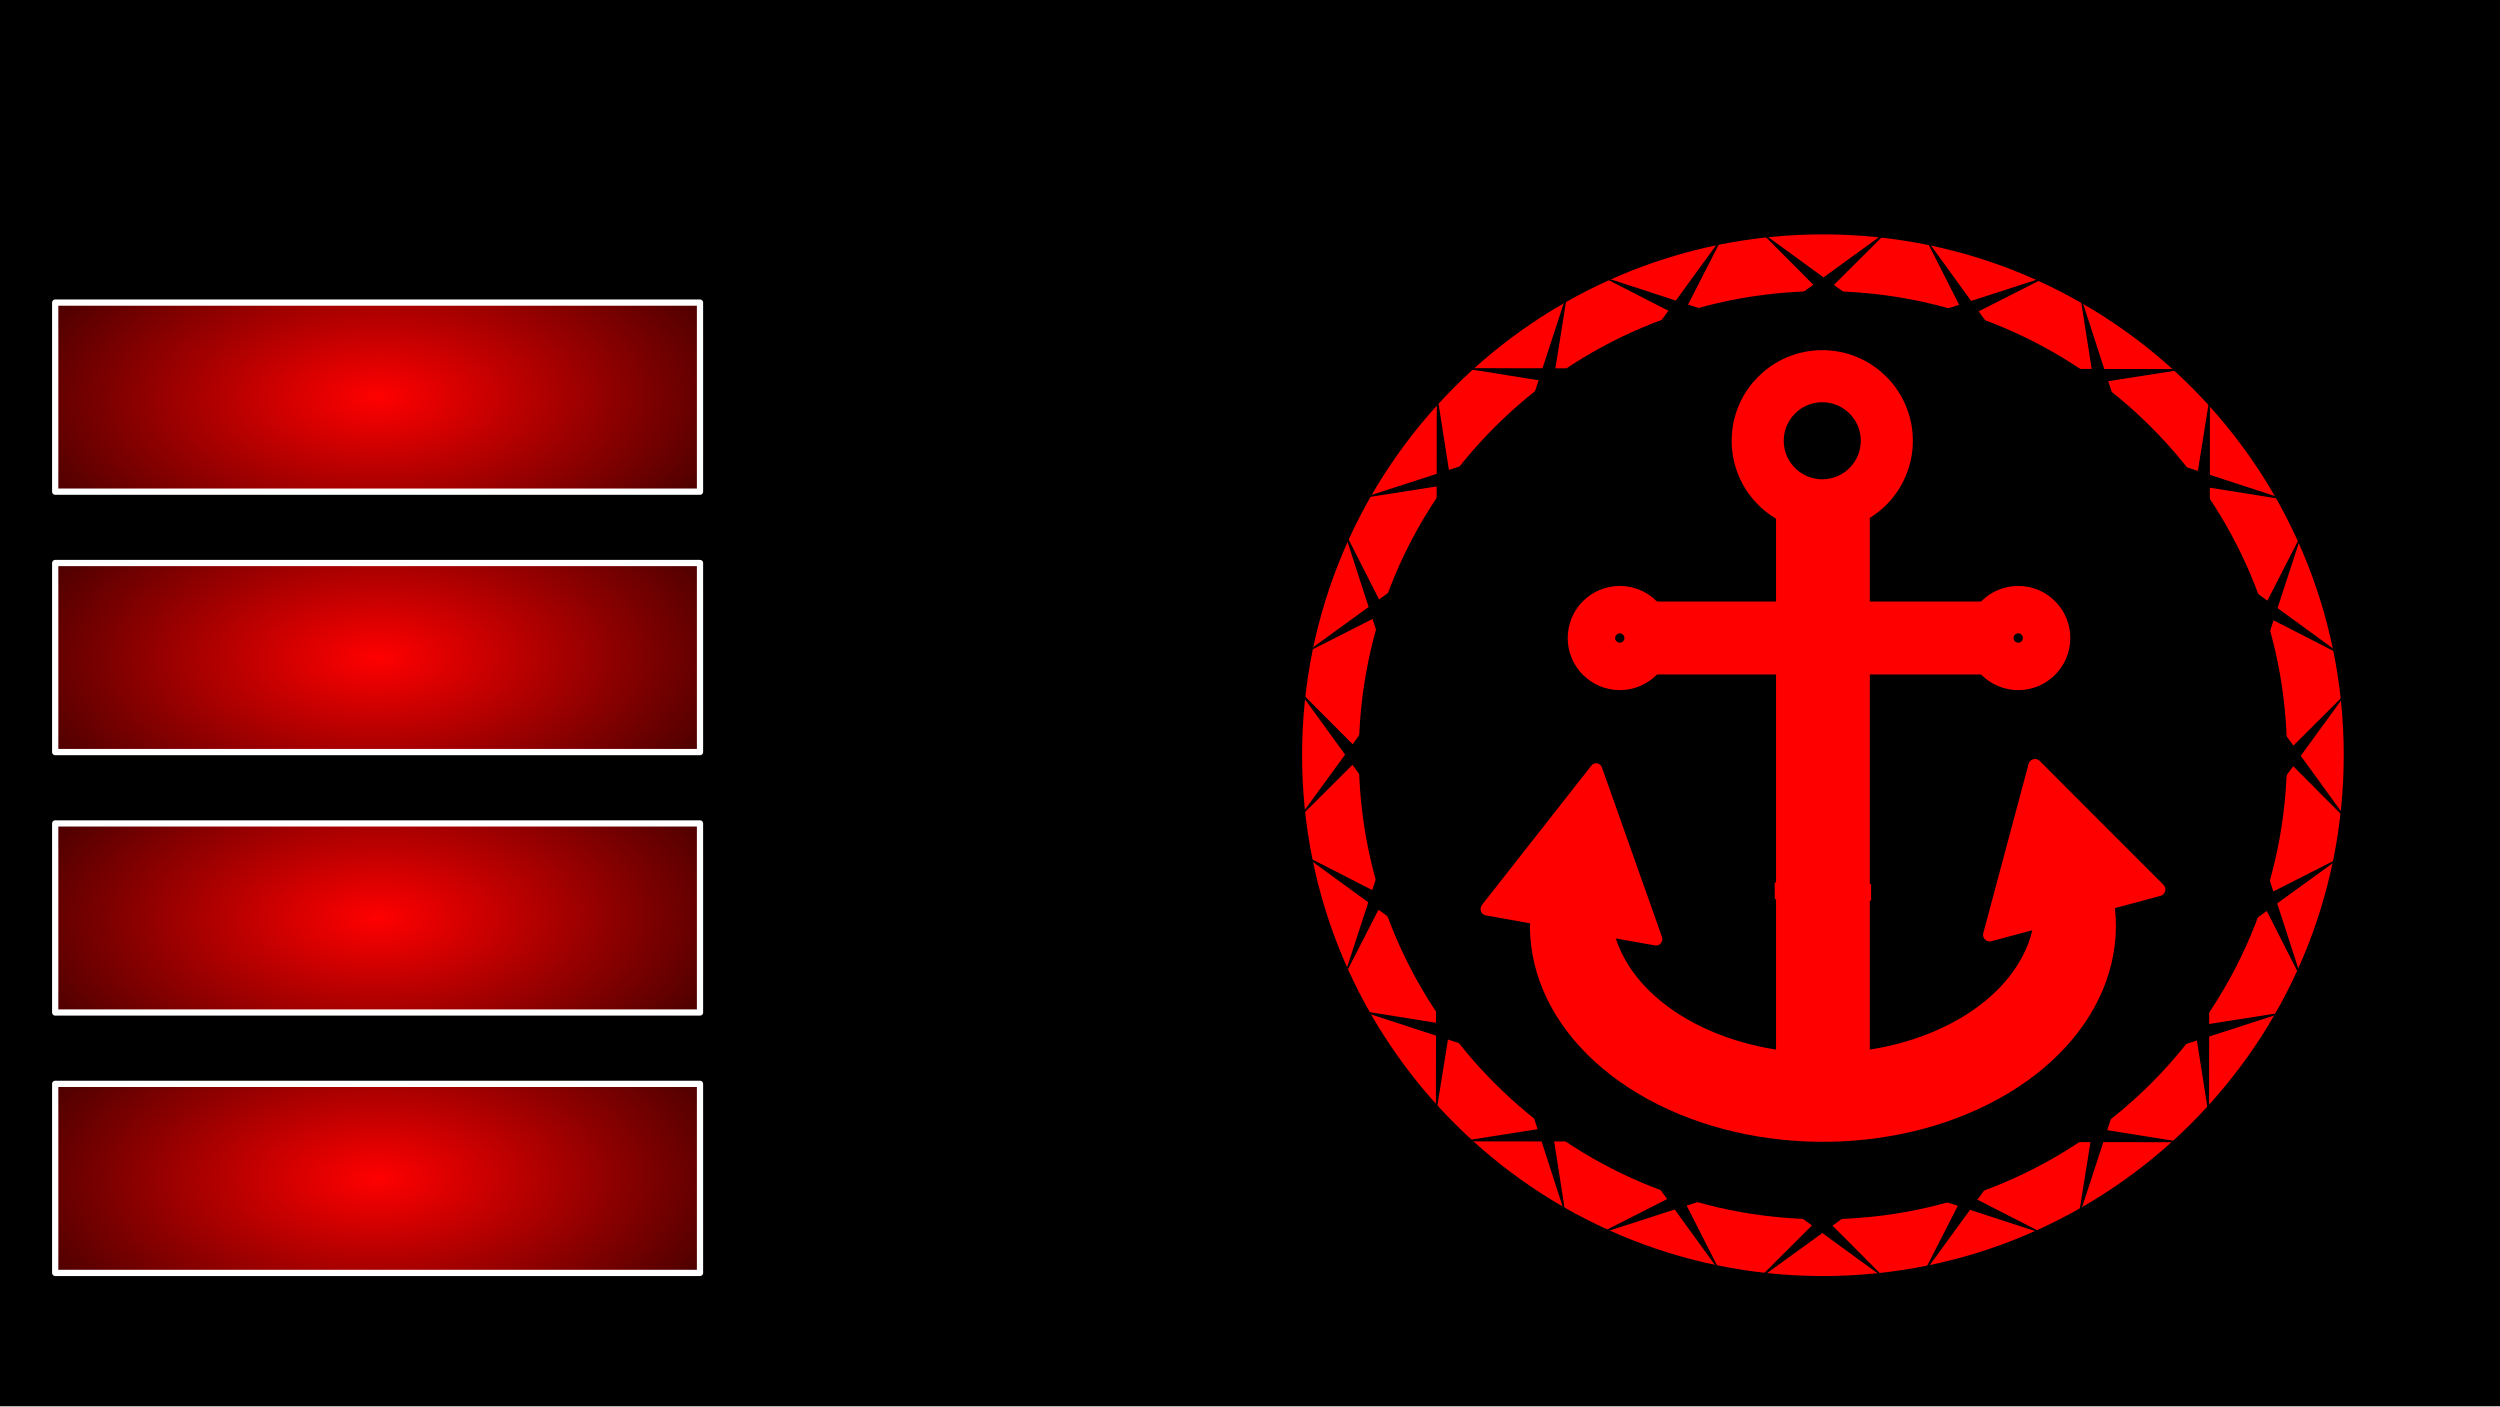
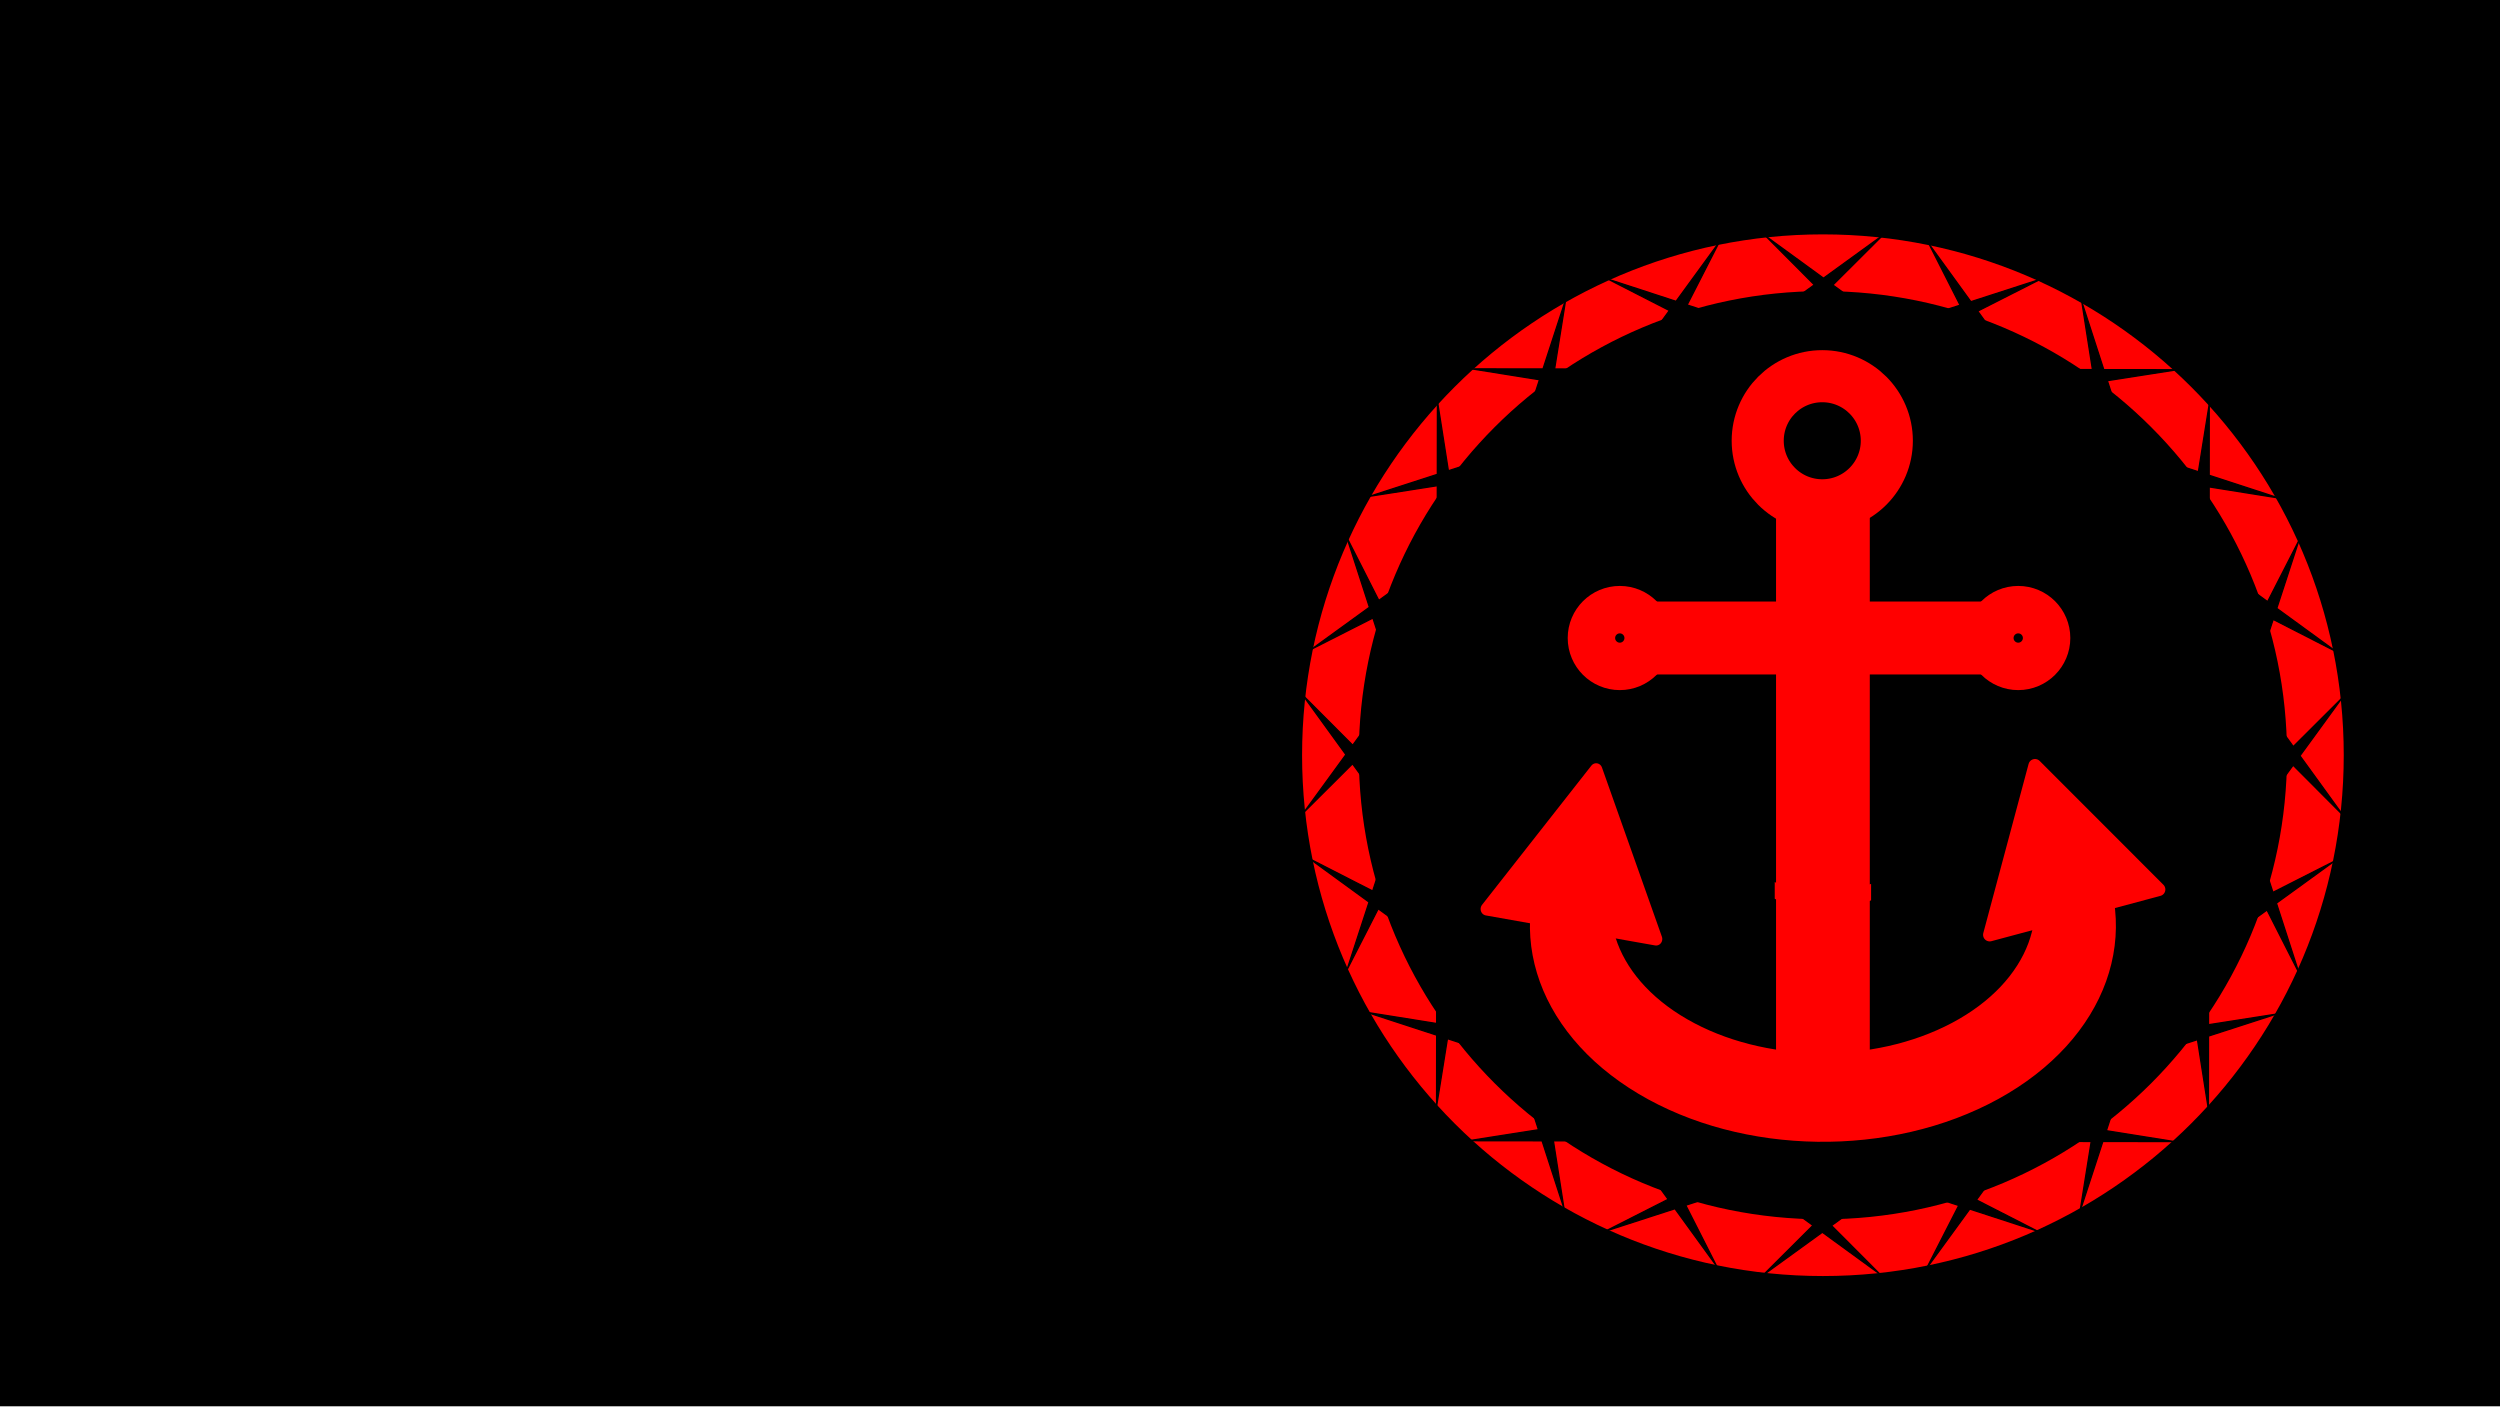
- <svg xmlns="http://www.w3.org/2000/svg" xmlns:xlink="http://www.w3.org/1999/xlink" width="1920" height="1080" id="svg3336" version="1.1" viewBox="0 0 1920 1080">
+ <svg xmlns="http://www.w3.org/2000/svg" width="1920" height="1080" id="svg3336" version="1.1" viewBox="0 0 1920 1080">
  <defs id="defs3338">
-     <linearGradient id="4800">
-       <stop style="stop-color:#ff0000;stop-opacity:1;" offset="0" id="stop4716" />
-       <stop style="stop-color:#ff0000;stop-opacity:0;" offset="1" id="stop4718" />
-     </linearGradient>
-     <radialGradient xlink:href="#4800" id="radialGradient4720" cx="290" cy="905" fx="290" fy="905" r="250" gradientTransform="matrix(1.63228,-0.01815662,0.00920443,0.8274786,-191.6911,161.3973)" gradientUnits="userSpaceOnUse" />
-     <radialGradient xlink:href="#4800" id="radialGradient4724" gradientUnits="userSpaceOnUse" gradientTransform="matrix(1.63228,-0.01815662,0.00920443,0.8274786,-191.6911,-38.60256)" cx="290" cy="905" fx="290" fy="905" r="250" />
-     <radialGradient xlink:href="#4800" id="radialGradient4730" gradientUnits="userSpaceOnUse" gradientTransform="matrix(1.63228,-0.01815662,0.00920443,0.8274786,-191.6911,-238.6026)" cx="290" cy="905" fx="290" fy="905" r="250" />
-     <radialGradient xlink:href="#4800" id="radialGradient4734" gradientUnits="userSpaceOnUse" gradientTransform="matrix(1.63228,-0.01815662,0.00920443,0.8274786,-191.6911,-438.6026)" cx="290" cy="905" fx="290" fy="905" r="250" />
-   </defs>
+     </defs>
  <g id="layer1" style="display:inline;opacity:1">
    <rect style="fill:#000000" id="rect4144" width="1920" height="1080" x="0" y="-1.1501911e-013" />
-     <rect style="opacity:1;fill:url(#radialGradient4720);fill-opacity:1;stroke:#ffffff;stroke-width:4.796;stroke-linejoin:round;stroke-miterlimit:4;stroke-dasharray:none;stroke-dashoffset:0" id="rect4688" width="495.204" height="145.204" x="42.398" y="832.398" />
-     <rect y="632.398" x="42.398" height="145.204" width="495.204" id="rect4722" style="opacity:1;fill:url(#radialGradient4724);fill-opacity:1;stroke:#ffffff;stroke-width:4.796;stroke-linejoin:round;stroke-miterlimit:4;stroke-dasharray:none;stroke-dashoffset:0" />
-     <rect style="opacity:1;fill:url(#radialGradient4730);fill-opacity:1;stroke:#ffffff;stroke-width:4.796;stroke-linejoin:round;stroke-miterlimit:4;stroke-dasharray:none;stroke-dashoffset:0" id="rect4726" width="495.204" height="145.204" x="42.398" y="432.398" />
-     <rect y="232.398" x="42.398" height="145.204" width="495.204" id="rect4732" style="opacity:1;fill:url(#radialGradient4734);fill-opacity:1;stroke:#ffffff;stroke-width:4.796;stroke-linejoin:round;stroke-miterlimit:4;stroke-dasharray:none;stroke-dashoffset:0" />
  </g>
  <g id="layer2">
    <flowRoot xml:space="preserve" id="flowRoot4737" style="font-style:normal;font-weight:normal;font-size:40px;line-height:125%;font-family:sans-serif;letter-spacing:0px;word-spacing:0px;fill:#ff0000;fill-opacity:1;stroke:none;stroke-width:1px;stroke-linecap:butt;stroke-linejoin:miter;stroke-opacity:1" transform="translate(-50.5918,-34.06934)">
      <flowRegion id="flowRegion4739">
        <rect id="rect4741" width="1262" height="228" x="84" y="48" style="fill:#ff0000" />
      </flowRegion>
      <flowPara id="flowPara4743" style="font-style:normal;font-variant:normal;font-weight:normal;font-stretch:normal;font-size:180px;font-family:Stencil;-inkscape-font-specification:Stencil">SEAS AT WAR</flowPara>
-     </flowRoot>
-     <flowRoot xml:space="preserve" id="flowRoot4745" style="font-style:normal;font-weight:normal;font-size:40px;line-height:125%;font-family:sans-serif;letter-spacing:0px;word-spacing:0px;fill:#ffffff;fill-opacity:1;stroke:none;stroke-width:1px;stroke-linecap:butt;stroke-linejoin:miter;stroke-opacity:1" transform="translate(0,22)">
-       <flowRegion id="flowRegion4747">
-         <rect id="rect4749" width="490" height="138" x="40" y="234" style="fill:#ffffff" />
-       </flowRegion>
-       <flowPara id="flowPara4751" style="font-style:normal;font-variant:normal;font-weight:normal;font-stretch:normal;font-size:81.25px;font-family:Stencil;-inkscape-font-specification:Stencil;text-align:center;text-anchor:middle">Host Game</flowPara>
-     </flowRoot>
-     <flowRoot transform="translate(0,224)" style="font-style:normal;font-weight:normal;font-size:40px;line-height:125%;font-family:sans-serif;letter-spacing:0px;word-spacing:0px;fill:#ffffff;fill-opacity:1;stroke:none;stroke-width:1px;stroke-linecap:butt;stroke-linejoin:miter;stroke-opacity:1" id="flowRoot4753" xml:space="preserve">
-       <flowRegion id="flowRegion4755">
-         <rect style="fill:#ffffff" y="234" x="40" height="138" width="490" id="rect4757" />
-       </flowRegion>
-       <flowPara style="font-style:normal;font-variant:normal;font-weight:normal;font-stretch:normal;font-size:81.25px;font-family:Stencil;-inkscape-font-specification:Stencil;text-align:center;text-anchor:middle" id="flowPara4759">Join Game</flowPara>
-     </flowRoot>
-     <flowRoot transform="translate(0,22)" style="font-style:normal;font-weight:normal;font-size:40px;line-height:125%;font-family:sans-serif;letter-spacing:0px;word-spacing:0px;fill:#ffffff;fill-opacity:1;stroke:none;stroke-width:1px;stroke-linecap:butt;stroke-linejoin:miter;stroke-opacity:1" id="flowRoot4761" xml:space="preserve">
-       <flowRegion id="flowRegion4763">
-         <rect style="fill:#ffffff" y="234" x="40" height="138" width="490" id="rect4765" />
-       </flowRegion>
-       <flowPara style="font-style:normal;font-variant:normal;font-weight:normal;font-stretch:normal;font-size:81.25px;font-family:Stencil;-inkscape-font-specification:Stencil;text-align:center;text-anchor:middle" id="flowPara4767">Host Game</flowPara>
-     </flowRoot>
-     <flowRoot xml:space="preserve" id="flowRoot4769" style="font-style:normal;font-weight:normal;font-size:40px;line-height:125%;font-family:sans-serif;letter-spacing:0px;word-spacing:0px;fill:#ffffff;fill-opacity:1;stroke:none;stroke-width:1px;stroke-linecap:butt;stroke-linejoin:miter;stroke-opacity:1" transform="translate(0,424)">
-       <flowRegion id="flowRegion4771">
-         <rect id="rect4773" width="498" height="144" x="40" y="234" style="fill:#ffffff" />
-       </flowRegion>
-       <flowPara id="flowPara4775" style="font-style:normal;font-variant:normal;font-weight:normal;font-stretch:normal;font-size:75px;font-family:Stencil;-inkscape-font-specification:Stencil;text-align:center;text-anchor:middle">How To play</flowPara>
-     </flowRoot>
-     <flowRoot xml:space="preserve" id="flowRoot4777" style="font-style:normal;font-weight:normal;font-size:40px;line-height:125%;font-family:sans-serif;letter-spacing:0px;word-spacing:0px;fill:#ffffff;fill-opacity:1;stroke:none;stroke-width:1px;stroke-linecap:butt;stroke-linejoin:miter;stroke-opacity:1" transform="translate(0,624)">
-       <flowRegion id="flowRegion4779">
-         <rect id="rect4781" width="490" height="138" x="40" y="234" style="fill:#ffffff" />
-       </flowRegion>
-       <flowPara id="flowPara4783" style="font-style:normal;font-variant:normal;font-weight:normal;font-stretch:normal;font-size:81.25px;font-family:Stencil;-inkscape-font-specification:Stencil;text-align:center;text-anchor:middle">options</flowPara>
    </flowRoot>
  </g>
  <g id="layer3">
    <ellipse style="opacity:1;fill:#000000;fill-opacity:1;stroke:#ff0000;stroke-width:43.571;stroke-linejoin:round;stroke-miterlimit:4;stroke-dasharray:none;stroke-dashoffset:0" id="path4790" cx="1400" cy="580" rx="378.214" ry="378.214" />
    <path style="opacity:1;fill:#000000;fill-opacity:1;stroke:#000000;stroke-width:1.004;stroke-linejoin:round;stroke-miterlimit:4;stroke-dasharray:none;stroke-dashoffset:0" id="path4792" d="m 1799.499,626.171 -318.051,-438.878 284.23,560.07 -166.864,-515.681 97.247,620.49 0.657,-542.005 -99.254,620.172 168.114,-515.275 -286.04,559.148 319.115,-438.105 -444.826,443.39 438.878,-318.051 -560.07,284.23 515.681,-166.864 -620.49,97.247 542.005,0.657 -620.172,-99.254 515.274,168.114 -559.148,-286.04 438.105,319.115 -443.39,-444.826 318.051,438.878 -284.23,-560.07 166.864,515.681 -97.247,-620.49 -0.657,542.005 99.254,-620.172 -168.114,515.275 286.04,-559.148 -319.115,438.105 444.826,-443.39 -438.878,318.051 560.07,-284.23 -515.681,166.864 620.49,-97.247 -542.005,-0.657 620.172,99.254 -515.274,-168.114 559.148,286.04 -438.105,-319.115 z" transform="scale(1,1.000002)" />
    <circle style="opacity:1;fill:#000000;fill-opacity:1;stroke:#ff0000;stroke-width:40;stroke-linejoin:round;stroke-miterlimit:4;stroke-dasharray:none;stroke-dashoffset:0" id="path4796" cx="1399.5" cy="338.5" r="49.578" />
    <rect style="opacity:1;fill:#000000;fill-opacity:1;stroke:#ff0000;stroke-width:40;stroke-linejoin:round;stroke-miterlimit:4;stroke-dasharray:none;stroke-dashoffset:0" id="rect4800" width="260" height="16" x="1268" y="482" />
    <circle style="opacity:1;fill:#000000;fill-opacity:1;stroke:#ff0000;stroke-width:36.433;stroke-linejoin:round;stroke-miterlimit:4;stroke-dasharray:none;stroke-dashoffset:0" id="path4802" cx="1244" cy="490" r="21.784" />
    <circle r="21.784" cy="490" cx="1550" id="circle4804" style="opacity:1;fill:#000000;fill-opacity:1;stroke:#ff0000;stroke-width:36.433;stroke-linejoin:round;stroke-miterlimit:4;stroke-dasharray:none;stroke-dashoffset:0" />
    <path style="opacity:1;fill:#ff0000;fill-opacity:1;stroke:#ff0000;stroke-width:17.233;stroke-linejoin:round;stroke-miterlimit:4;stroke-dasharray:none;stroke-dashoffset:0" id="path4820" d="m 1598.256,648.096 a 216.395,157.2 0 0 1 -67.65,188.336 216.395,157.2 0 0 1 -267.885,-3.818 216.395,157.2 0 0 1 -57.428,-190.118 l 194.704,68.599 z" />
    <path style="opacity:1;fill:#000000;fill-opacity:1;stroke:#ff0000;stroke-width:12.101;stroke-linejoin:round;stroke-miterlimit:4;stroke-dasharray:none;stroke-dashoffset:0" id="path4824" d="m 1554.797,649.069 a 168.957,118.406 0 0 1 -52.82,141.858 168.957,118.406 0 0 1 -209.159,-2.876 168.957,118.406 0 0 1 -44.839,-143.201 l 152.022,51.67 z" />
    <rect style="opacity:1;fill:#000000;fill-opacity:1;stroke:#000000;stroke-width:10.434;stroke-linejoin:round;stroke-miterlimit:4;stroke-dasharray:none;stroke-dashoffset:0" id="rect4826" width="113.566" height="147.566" x="1244.217" y="554.217" />
    <rect y="554.217" x="1442.217" height="147.566" width="113.566" id="rect4828" style="opacity:1;fill:#000000;fill-opacity:1;stroke:#000000;stroke-width:10.434;stroke-linejoin:round;stroke-miterlimit:4;stroke-dasharray:none;stroke-dashoffset:0" />
    <rect style="opacity:1;fill:#000000;fill-opacity:1;stroke:#ff0000;stroke-width:42.347;stroke-linejoin:round;stroke-miterlimit:4;stroke-dasharray:none;stroke-dashoffset:0" id="rect4798" width="29.653" height="413.653" x="1385.174" y="395.174" />
    <path style="opacity:1;fill:#ff0000;fill-opacity:1;stroke:#ff0000;stroke-width:10;stroke-linejoin:round;stroke-miterlimit:4;stroke-dasharray:none;stroke-dashoffset:0" id="path4830" d="m 1528,718 34.235,-127.765 93.531,93.531 z" transform="matrix(1.016195,0,0,1.016888,-24.6629,-12.20804)" />
    <path d="m 1134.955,675.967 88.348,-106.942 48.44,129.983 z" id="path4834" style="opacity:1;fill:#ff0000;fill-opacity:1;stroke:#ff0000;stroke-width:10;stroke-linejoin:round;stroke-miterlimit:4;stroke-dasharray:none;stroke-dashoffset:0" transform="matrix(0.950558,0,0,1.00005,63.02369,22.11711)" />
  </g>
</svg>
